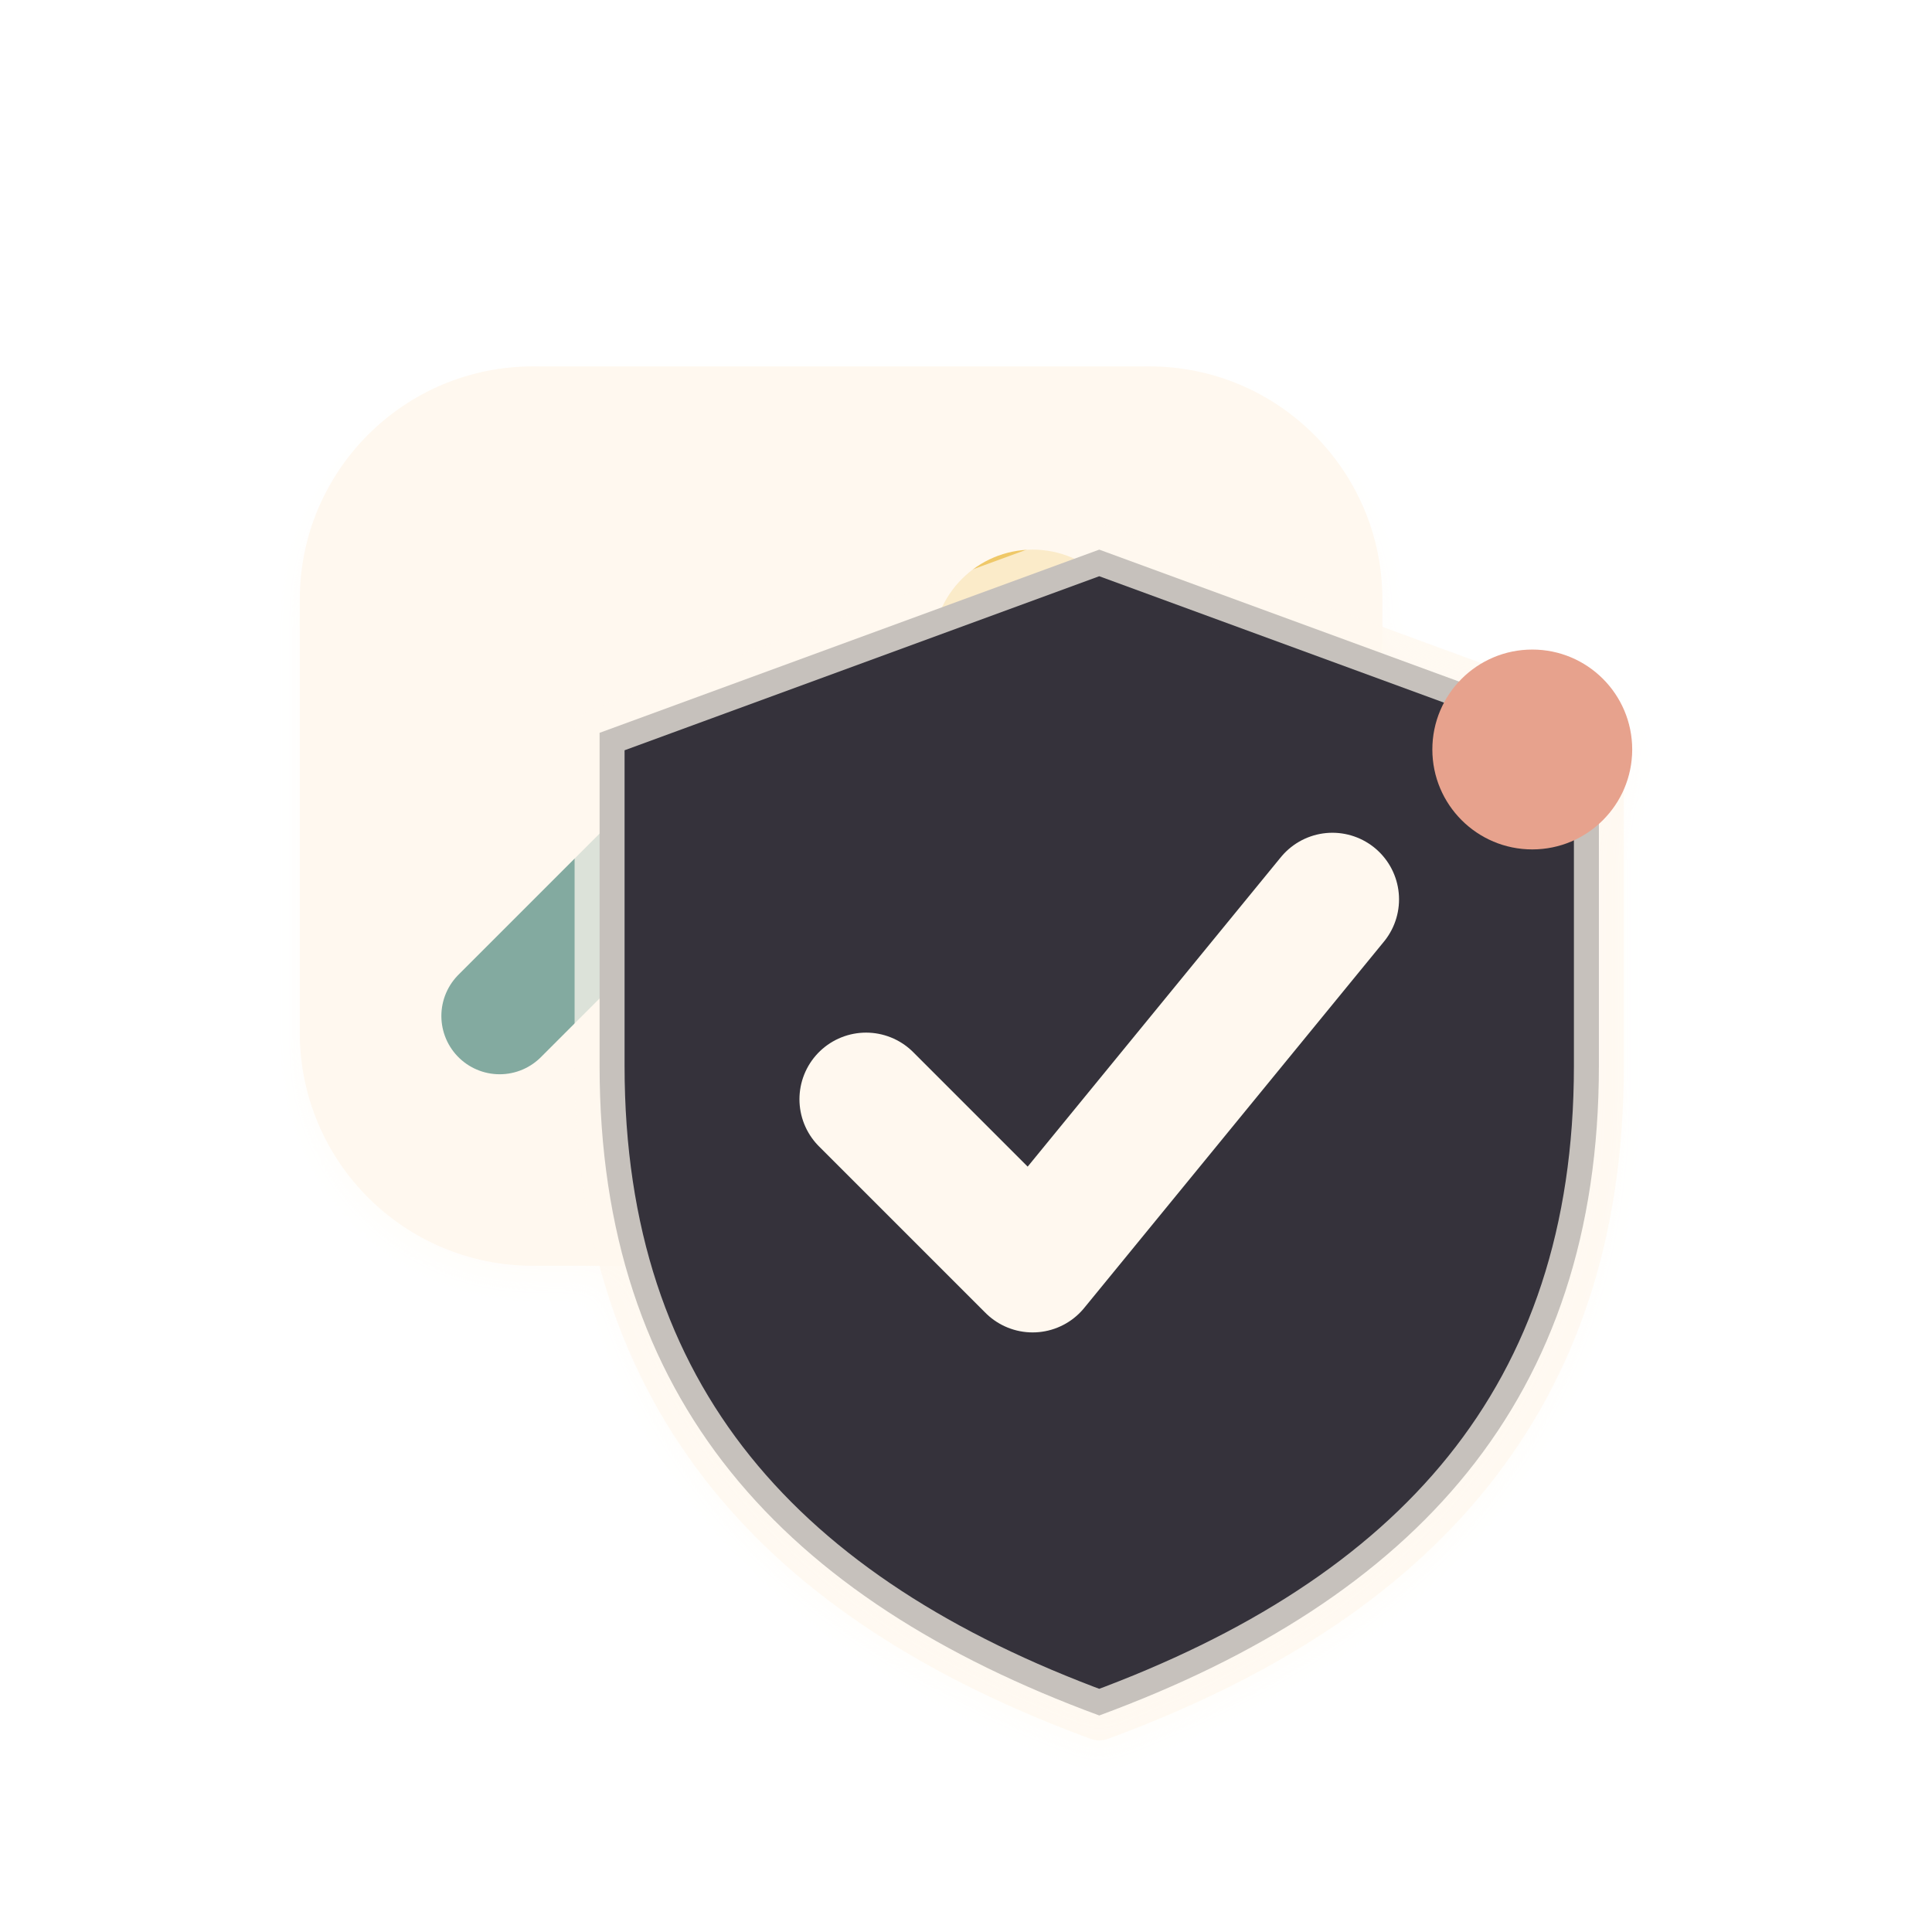
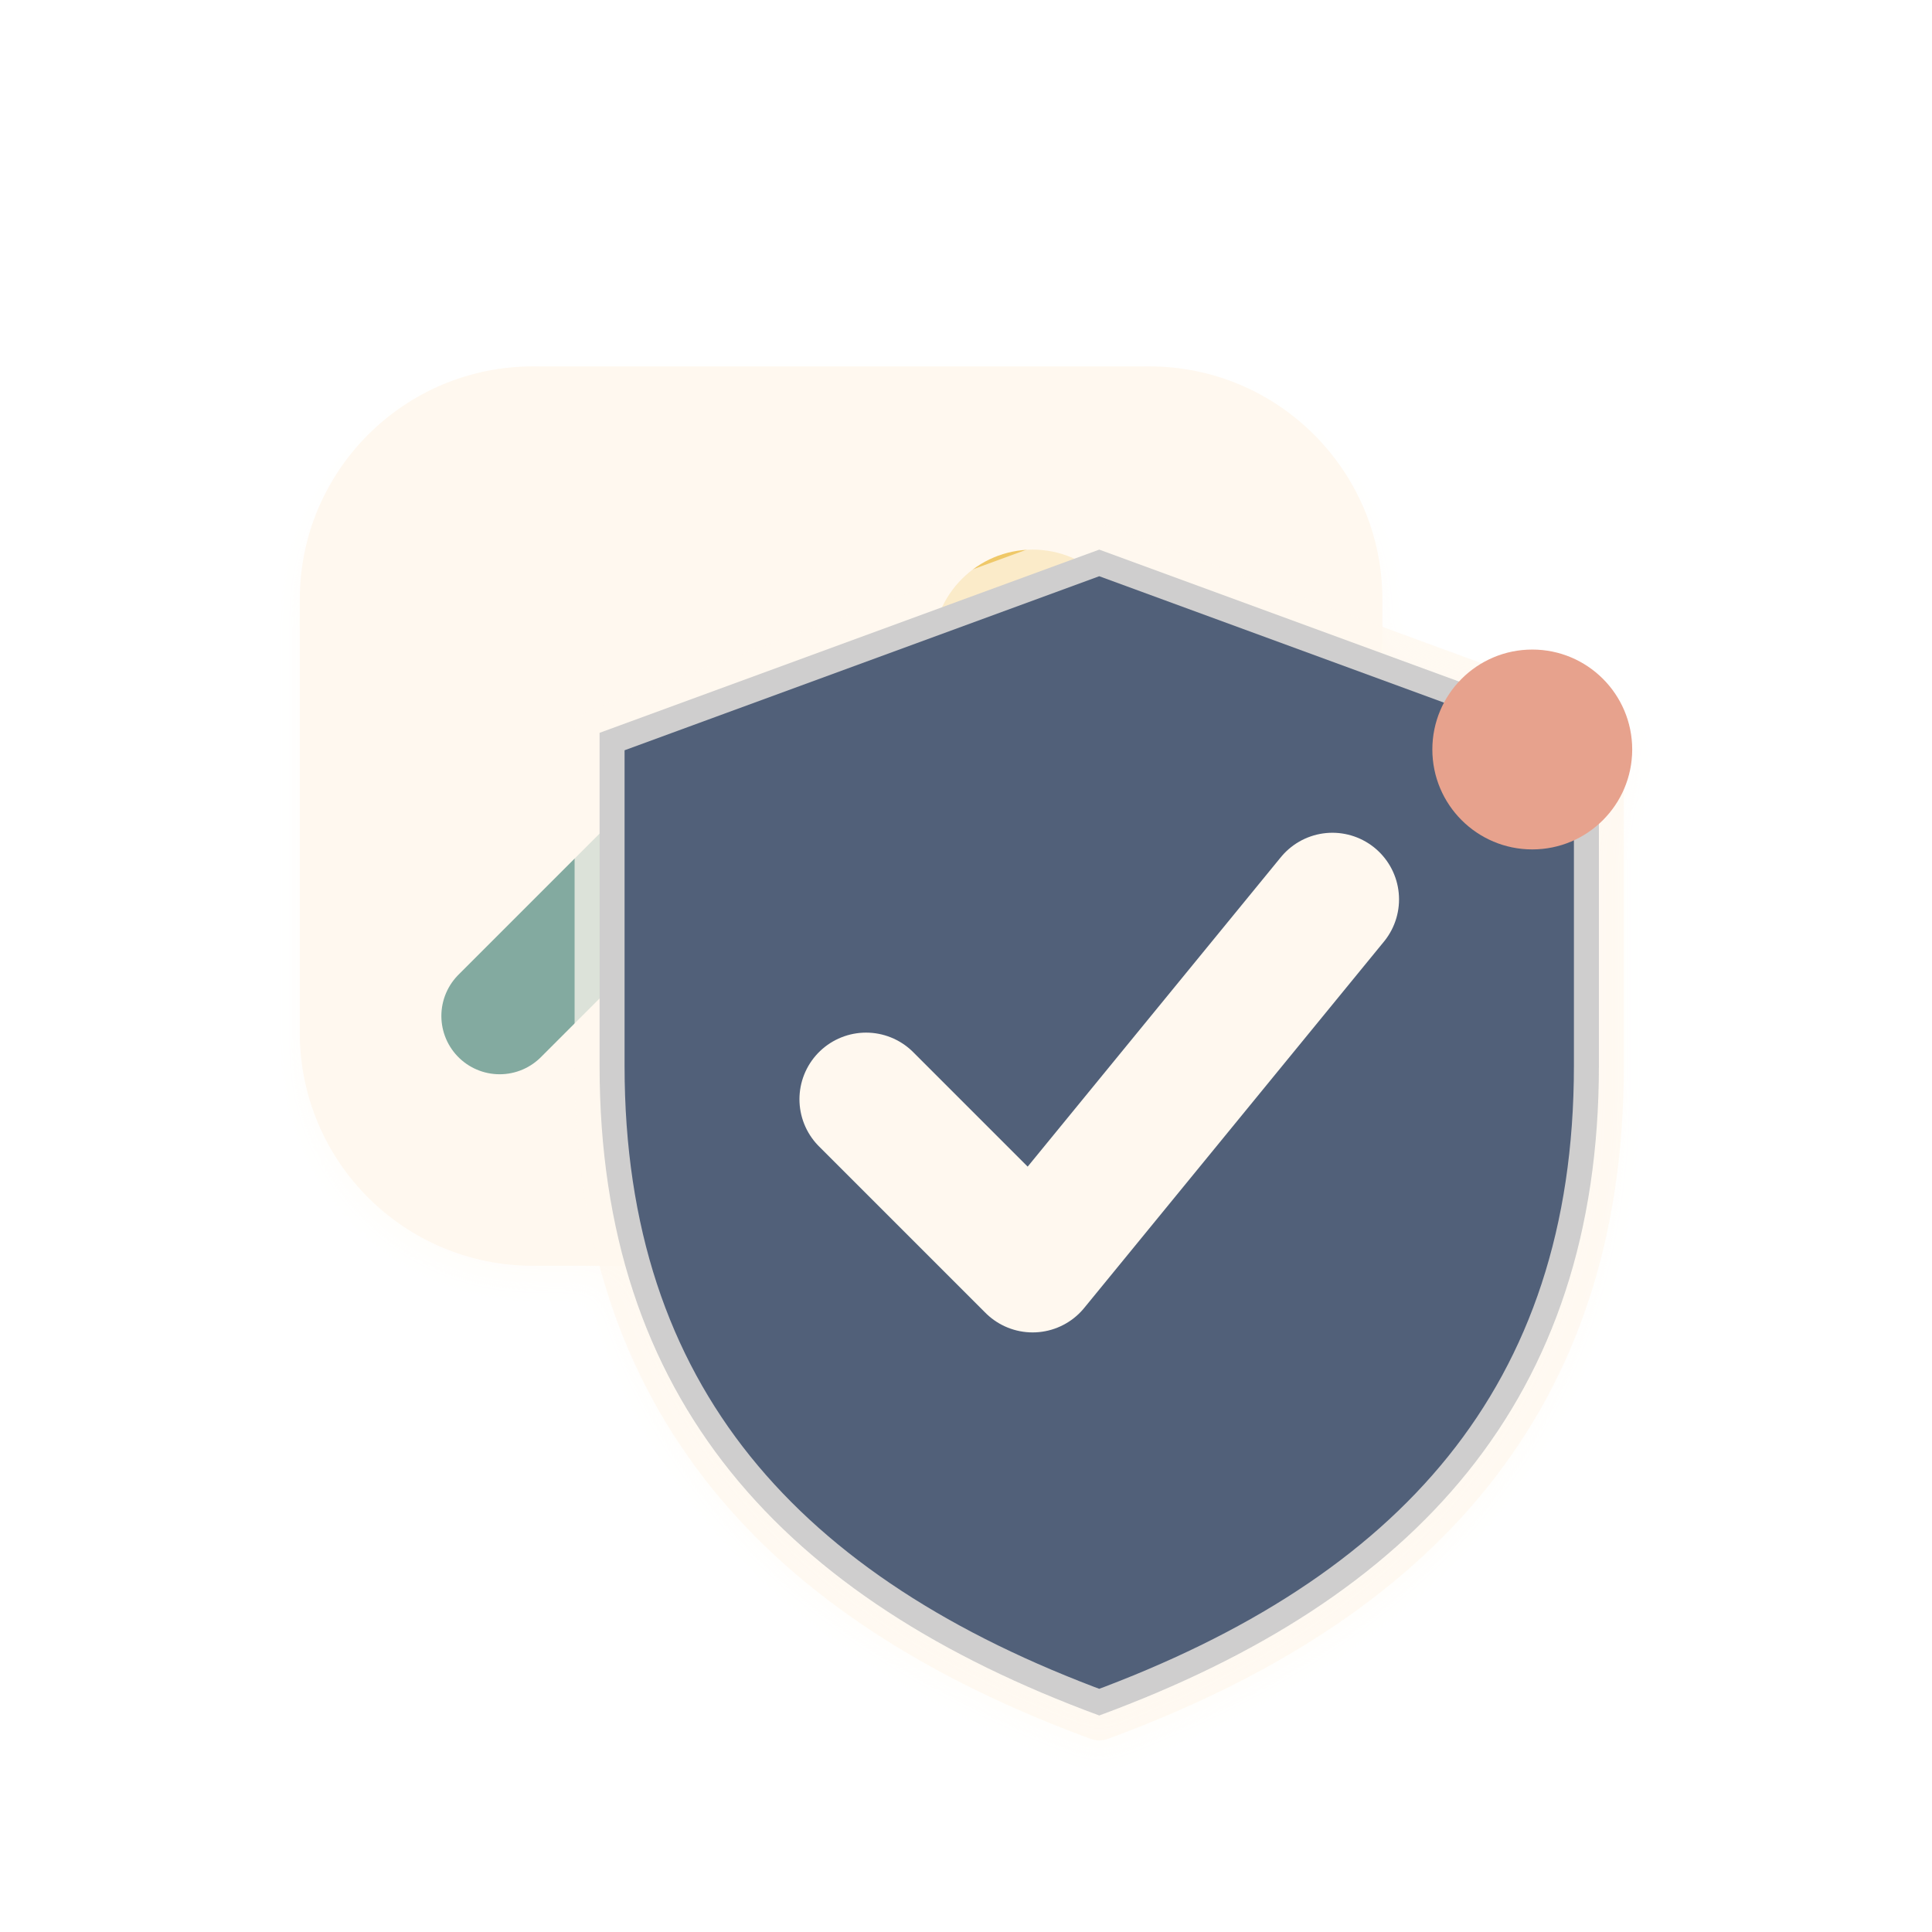
<svg xmlns="http://www.w3.org/2000/svg" viewBox="6 6 116 116" role="img" aria-label="Wallguard icon">
  <defs>
    <filter id="d" x="-35%" y="-35%" width="170%" height="170%">
      <feDropShadow dx="0" dy="10" stdDeviation="6" flood-color="#2b211d" flood-opacity=".18" />
      <feDropShadow dx="0" dy="1" stdDeviation="1" flood-color="#fffaf4" flood-opacity=".48" />
    </filter>
    <linearGradient id="cream" x1="18" y1="18" x2="108" y2="114">
      <stop stop-color="#fff8ef" />
      <stop offset="1" stop-color="#e4d7c6" />
    </linearGradient>
    <linearGradient id="ink" x1="18" y1="14" x2="108" y2="116">
-       <stop stop-color="#34333b" />
-       <stop offset="1" stop-color="#090b11" />
+       <stop stop-color="#516079" />
+       <stop offset="1" stop-color="#273246" />
    </linearGradient>
    <linearGradient id="teal" x1="18" y1="20" x2="108" y2="112">
      <stop stop-color="#83aaa0" />
      <stop offset=".56" stop-color="#4f8077" />
      <stop offset="1" stop-color="#274e51" />
    </linearGradient>
    <linearGradient id="clay" x1="18" y1="18" x2="108" y2="114">
      <stop stop-color="#e7a28d" />
      <stop offset=".55" stop-color="#bd7059" />
      <stop offset="1" stop-color="#76473a" />
    </linearGradient>
    <linearGradient id="gold" x1="20" y1="16" x2="108" y2="112">
      <stop stop-color="#efc868" />
      <stop offset=".58" stop-color="#bd8337" />
      <stop offset="1" stop-color="#6d4522" />
    </linearGradient>
  </defs>
  <g filter="url(#d)">
    <rect x="24" y="28" width="65" height="54" rx="14" fill="url(#cream)" />
    <path d="M36 67 49 54 60 65 67 58 79 68" fill="none" stroke="url(#teal)" stroke-width="7" stroke-linecap="round" stroke-linejoin="round" />
    <circle cx="68" cy="45" r="6" fill="url(#gold)" />
    <path d="M72 39 102 50v20c0 20-11 32-30 39-19-7-30-19-30-39V50z" fill="url(#ink)" />
    <path d="M72 39 102 50v20c0 20-11 32-30 39-19-7-30-19-30-39V50z" fill="none" stroke="#fff8ef" stroke-width="3" opacity=".72" stroke-linejoin="round" />
    <path d="M58 72 68 82 86 60" fill="none" stroke="url(#cream)" stroke-width="8" stroke-linecap="round" stroke-linejoin="round" />
    <circle cx="98" cy="51" r="6" fill="url(#clay)" />
  </g>
</svg>
